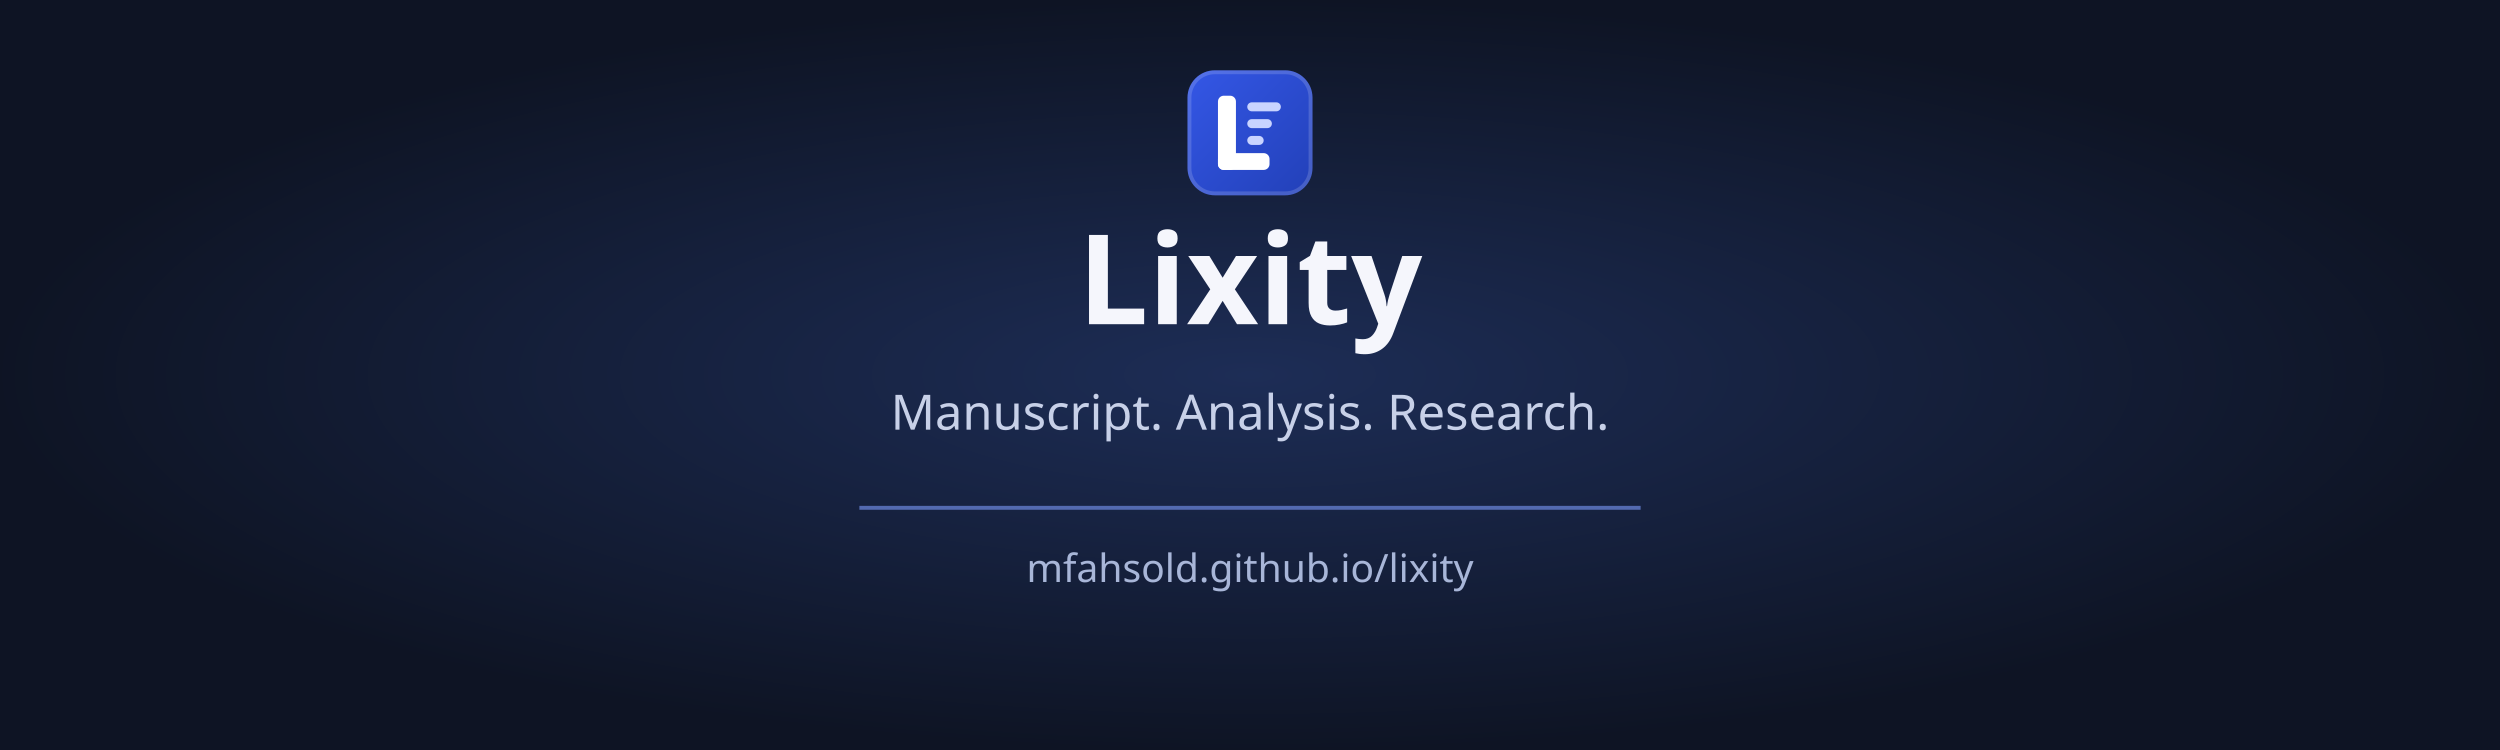
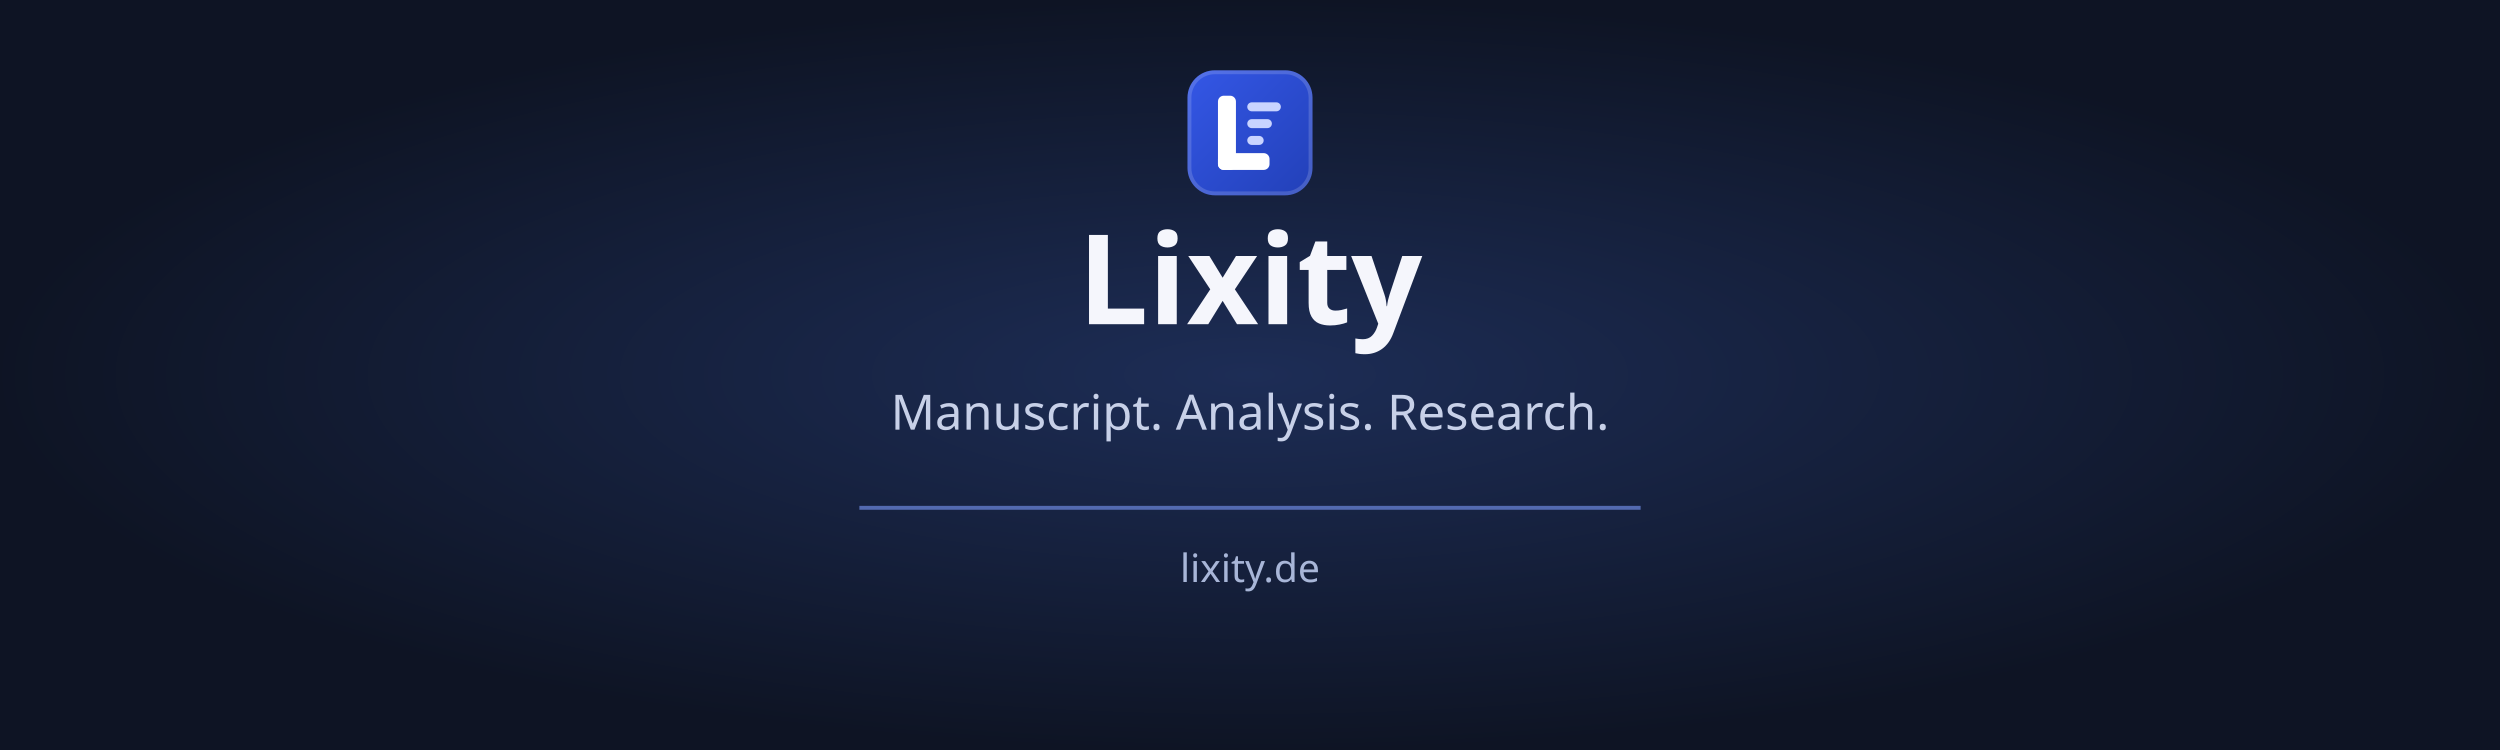
<svg xmlns="http://www.w3.org/2000/svg" width="1280" height="384" viewBox="0 0 1280 384">
  <defs>
    <radialGradient id="wash">
      <stop stop-color="#1d2d56" />
      <stop offset="1" stop-color="#0e1424" />
    </radialGradient>
  </defs>
  <rect width="1280" height="384" fill="url(#wash)" />
  <svg x="608" y="36" width="64" height="64" viewBox="0 0 32 32">
    <defs>
      <linearGradient id="lixity-bg" x1="0" y1="0" x2="1" y2="1">
        <stop offset="0%" stop-color="#3457e6" />
        <stop offset="100%" stop-color="#2240b8" />
      </linearGradient>
    </defs>
    <rect width="32" height="32" rx="7" fill="url(#lixity-bg)" />
    <rect x="0.5" y="0.5" width="31" height="31" rx="6.5" fill="none" stroke="#fff" stroke-opacity="0.16" />
    <rect x="7.8" y="6.5" width="4.6" height="19" rx="1.5" fill="#fff" />
    <rect x="7.8" y="21.2" width="13.2" height="4.3" rx="1.5" fill="#fff" />
    <rect x="15.3" y="8.2" width="8.6" height="2.3" rx="1.15" fill="#c9d4ff" />
    <rect x="15.3" y="12.5" width="6.3" height="2.3" rx="1.15" fill="#c9d4ff" />
    <rect x="15.3" y="16.8" width="4.2" height="2.3" rx="1.15" fill="#c9d4ff" />
  </svg>
  <text x="640" y="166" text-anchor="middle" fill="#f5f6fc" font-family="Noto Sans, sans-serif" font-size="64" font-weight="bold">Lixity</text>
  <text x="640" y="220" text-anchor="middle" fill="#c7d0e8" font-family="Noto Sans, sans-serif" font-size="25">Manuscript. Analysis. Research.</text>
  <path d="M 440 260 H 840" stroke="#536ab0" stroke-width="2" />
-   <text x="640" y="298" text-anchor="middle" fill="#a8b6d8" font-family="Noto Sans, sans-serif" font-size="20">mfahsold.github.io/lixity</text>
+   <text x="640" y="298" text-anchor="middle" fill="#a8b6d8" font-family="Noto Sans, sans-serif" font-size="20">lixity.de</text>
</svg>
